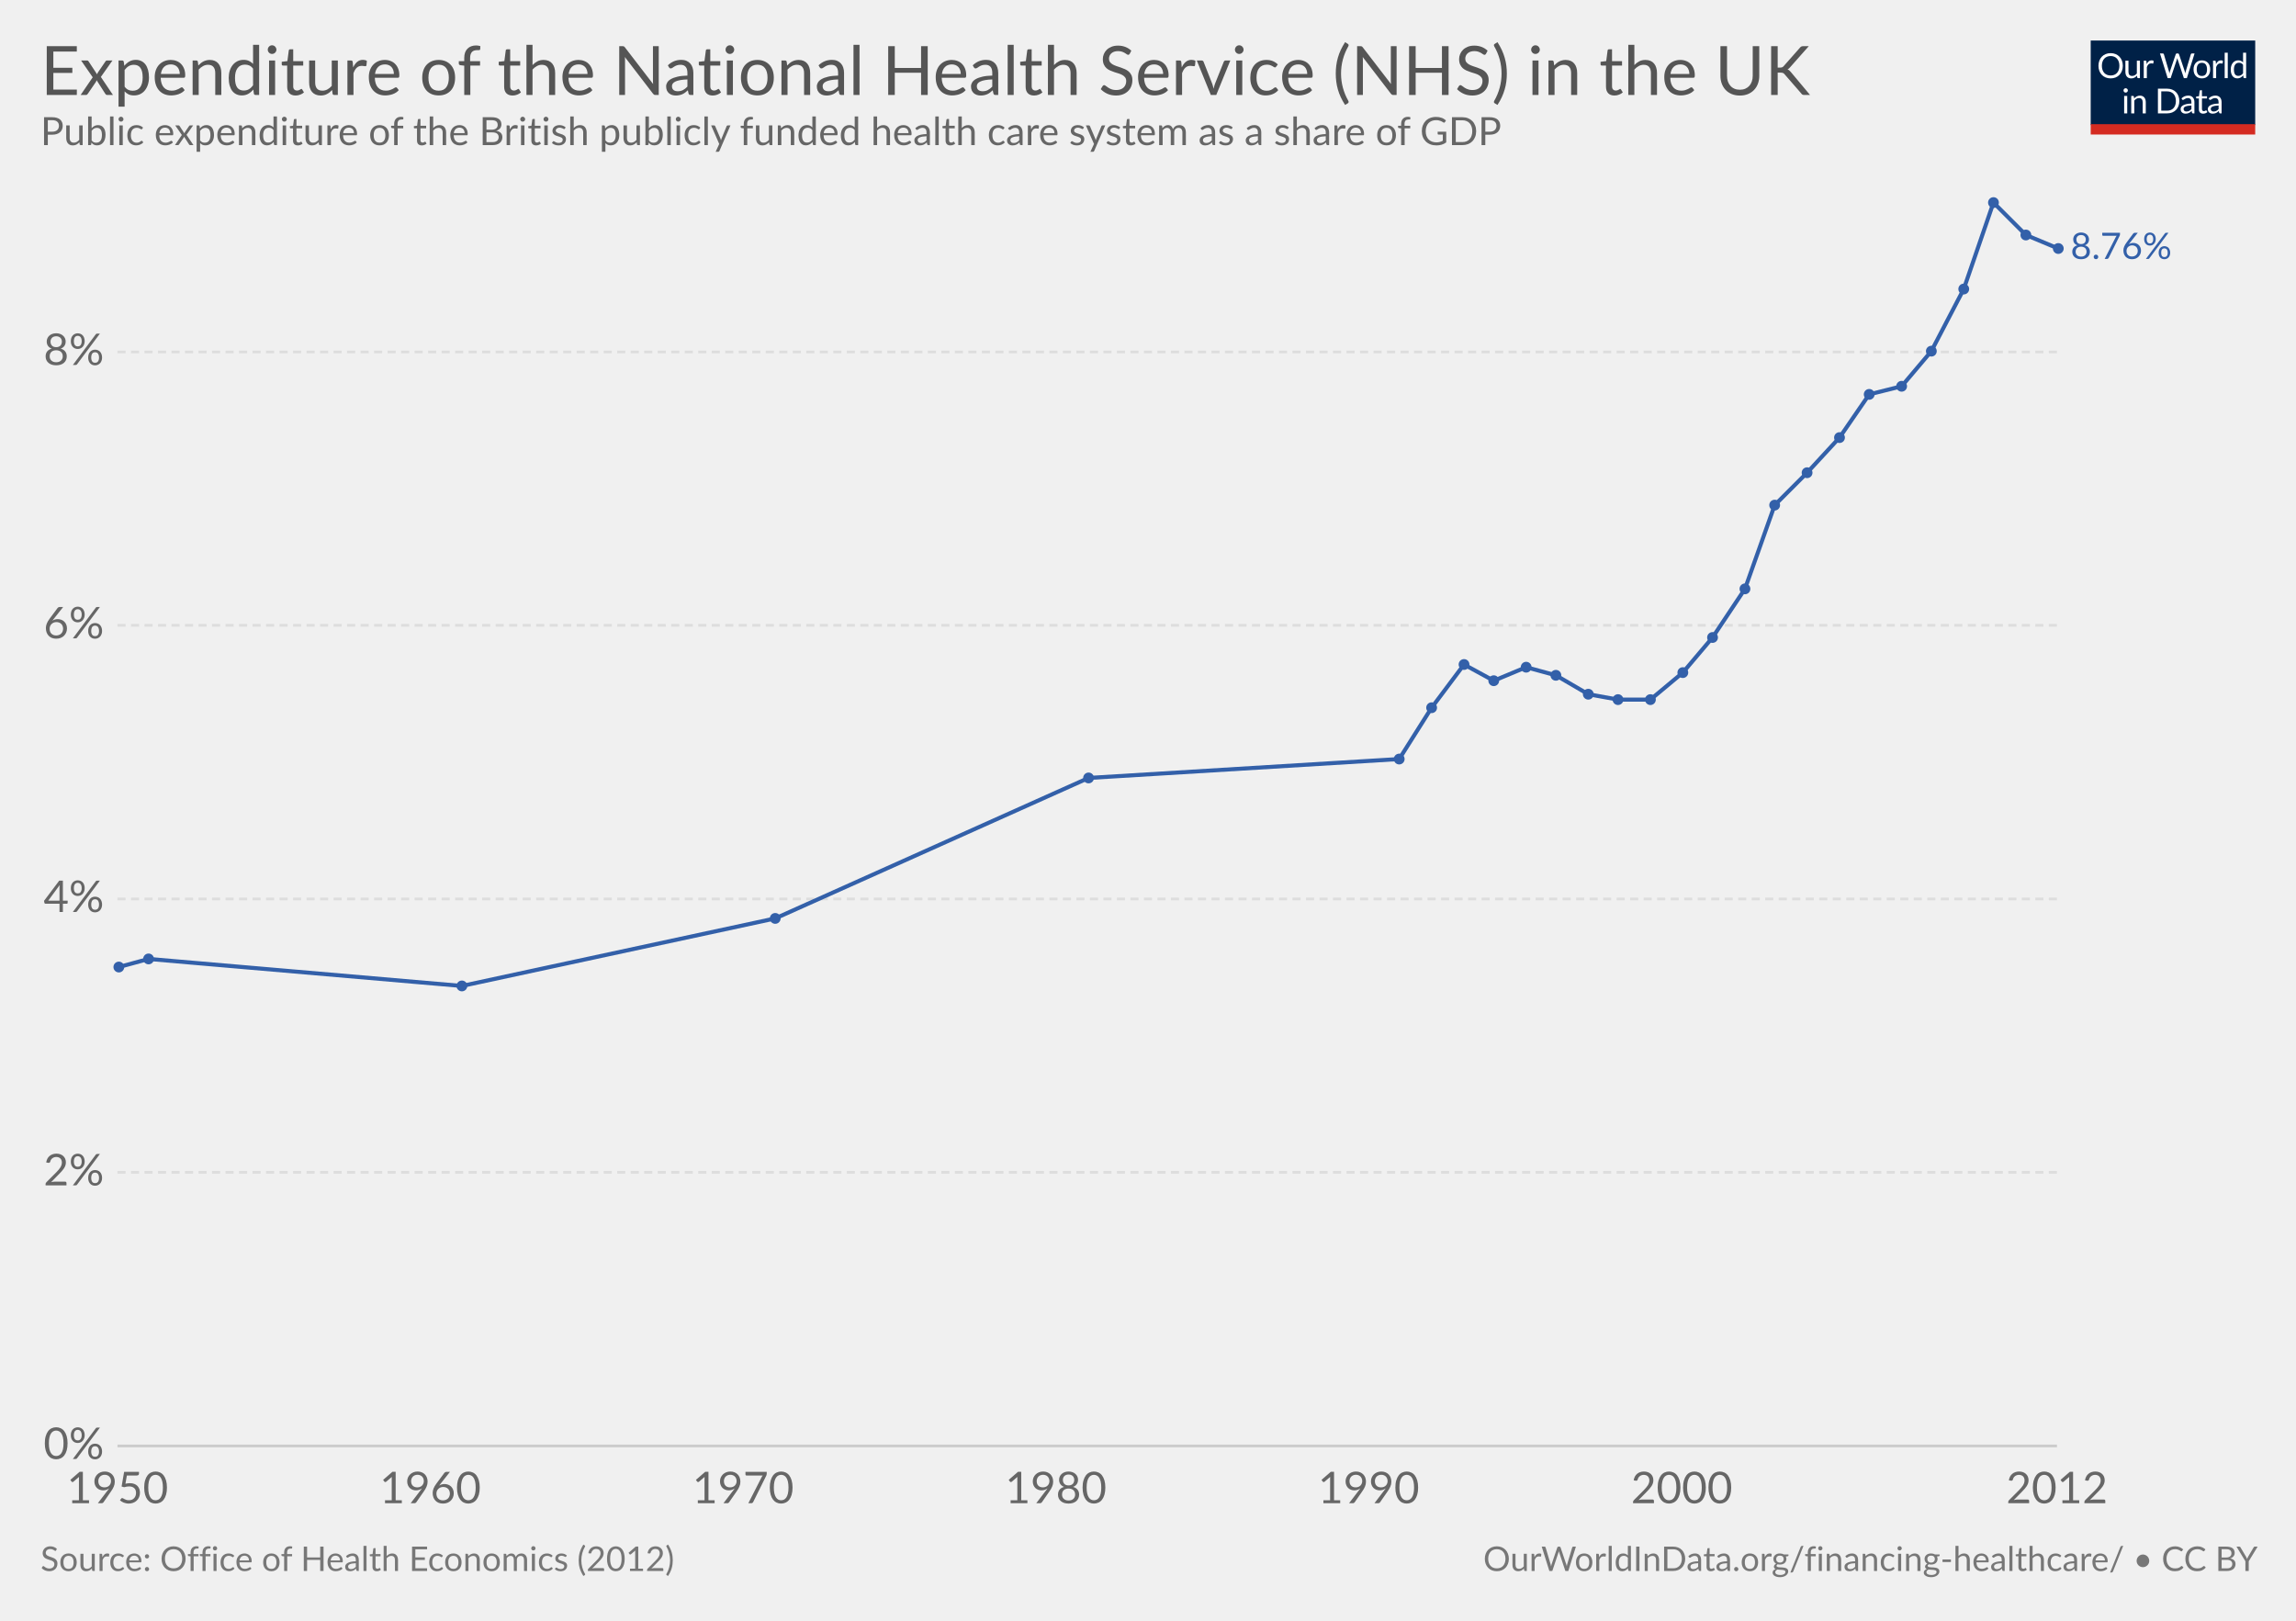
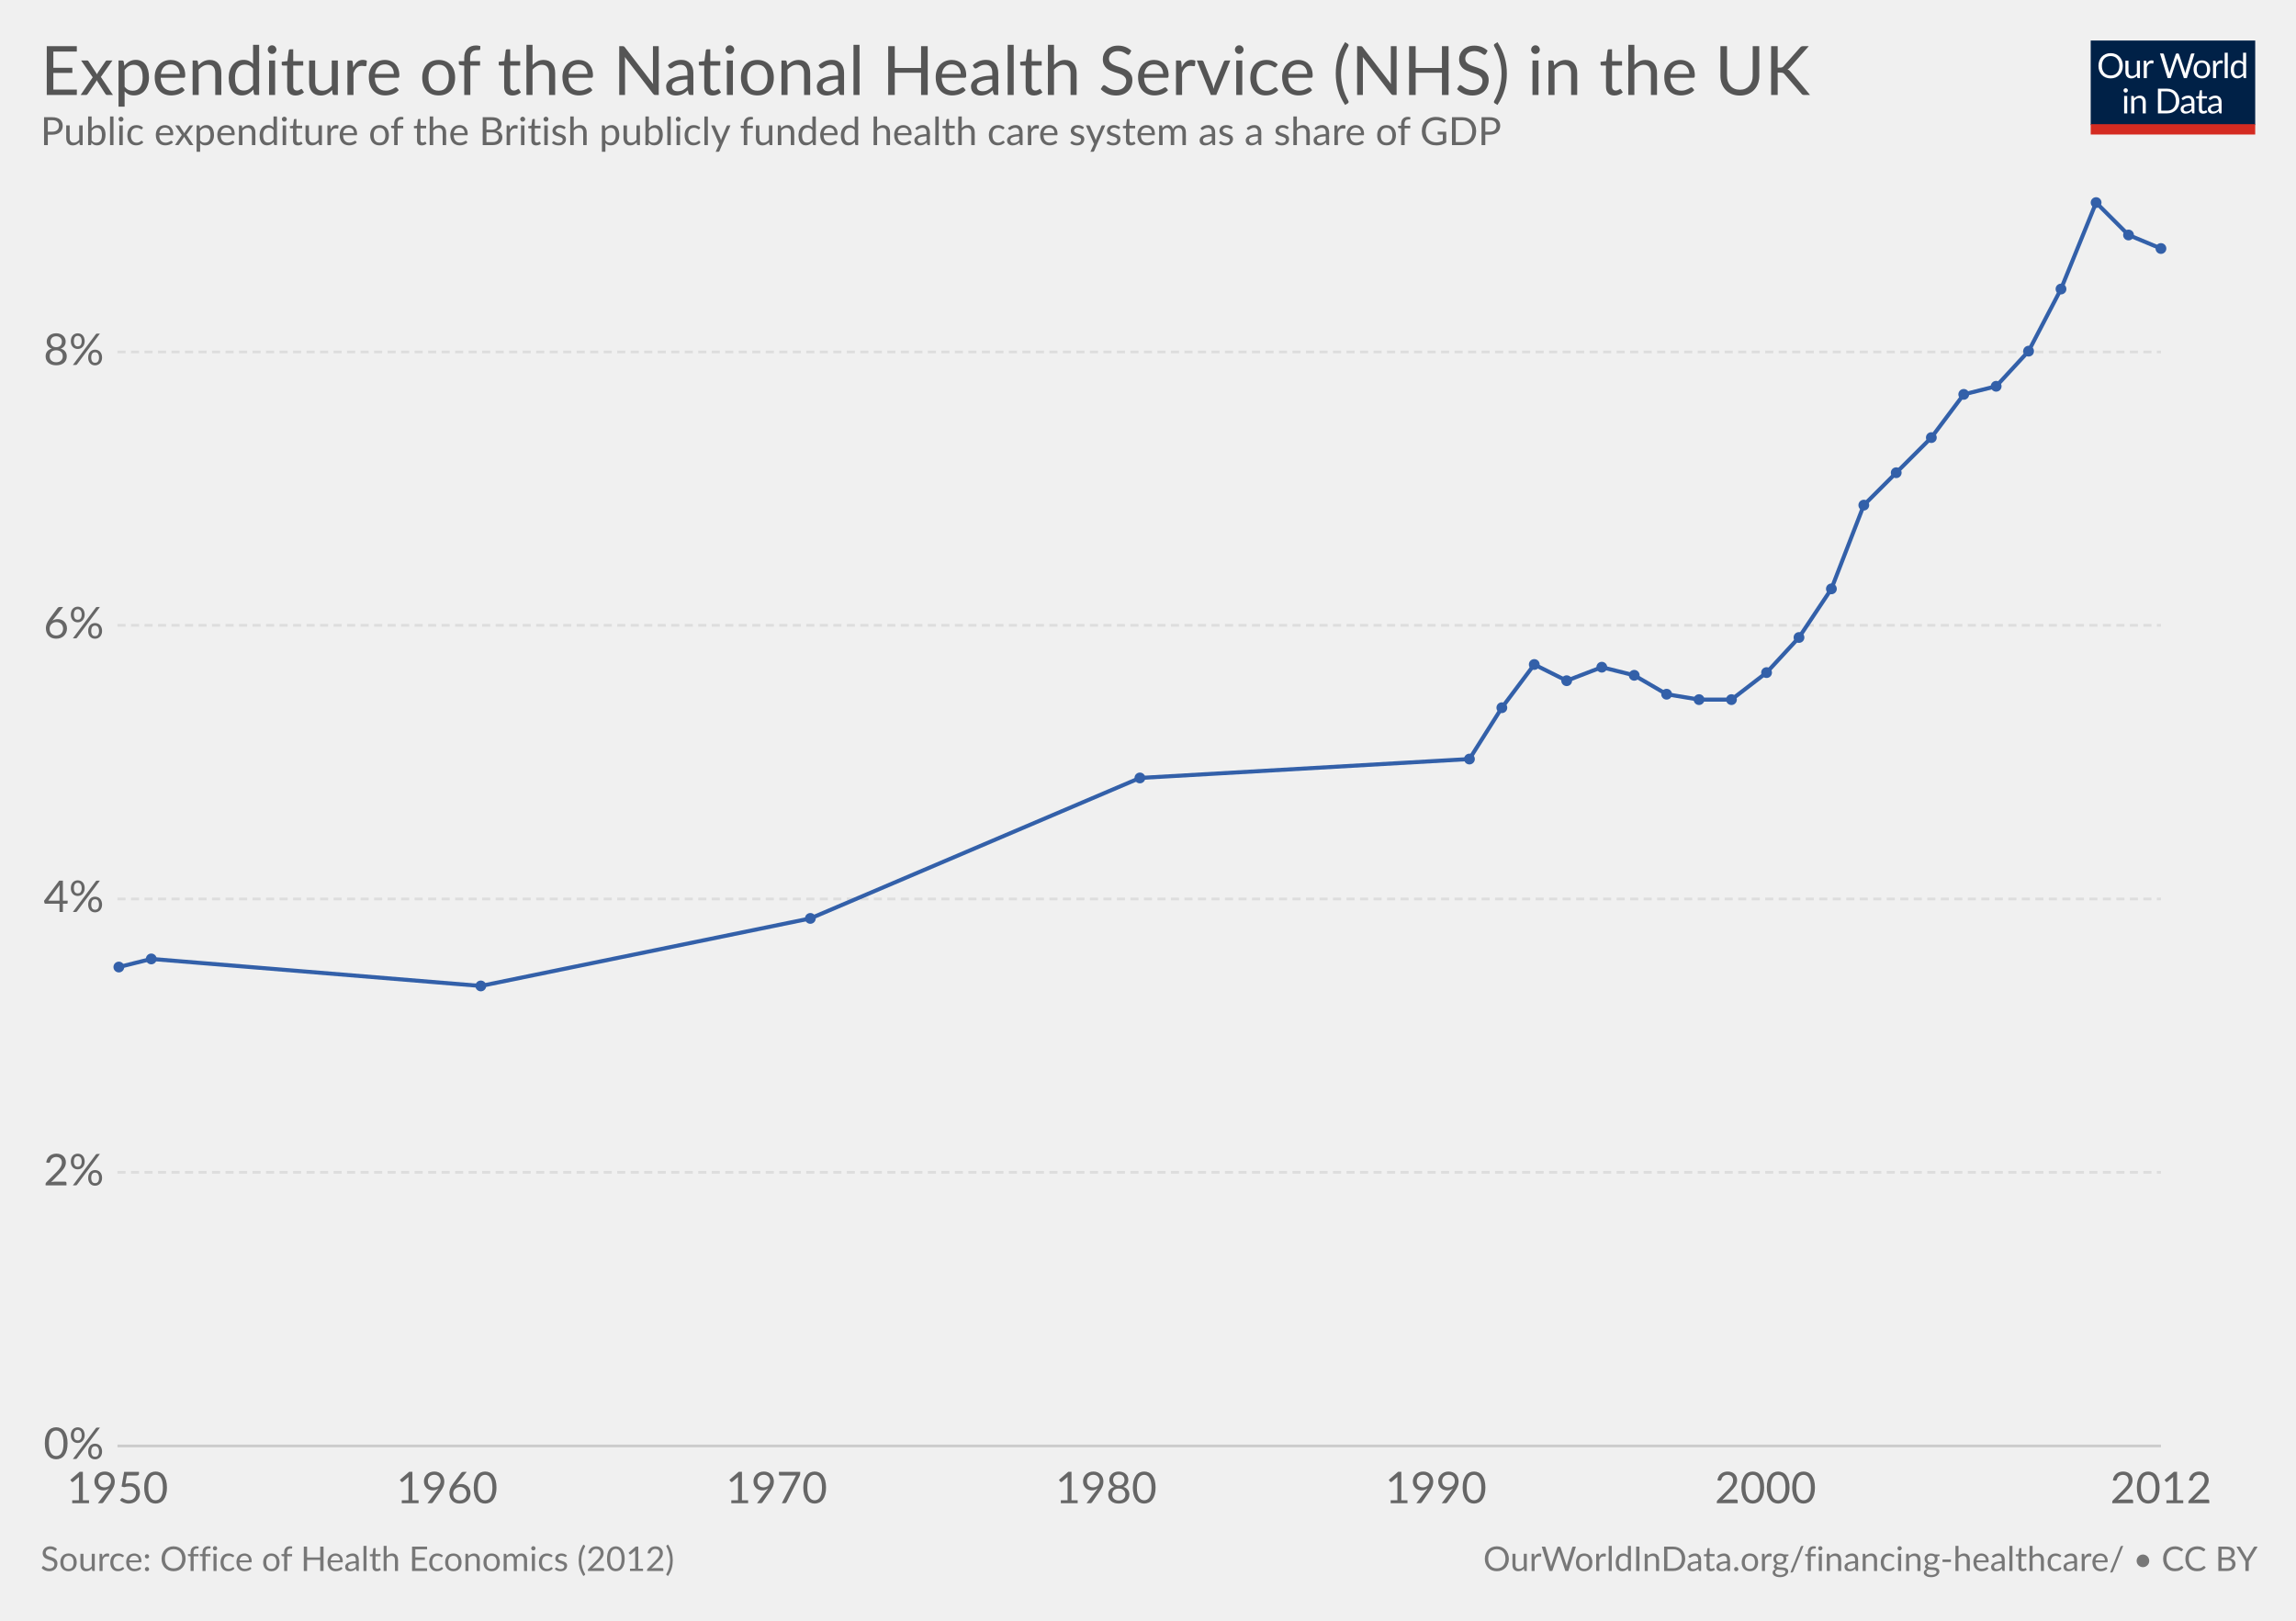
<svg xmlns="http://www.w3.org/2000/svg" version="1.1" style="font-family:Lato, 'Helvetica Neue', Helvetica, Arial, sans-serif;font-size:18px;background-color:white;text-rendering:optimizeLegibility;-webkit-font-smoothing:antialiased" width="850" height="600">
  <g class="HeaderView">
    <g transform="translate(774, 15) scale(0.29)">
      <svg width="210" height="120" viewBox="0 0 210 120" fill="none">
        <g clip-path="url(#clip0)">
          <path d="M0 0H210V107.89H0V0Z" fill="#002147" />
          <path d="M40.979 32.248C40.979 34.609 40.605 36.78 39.857 38.76C39.109 40.725 38.053 42.419 36.689 43.842C35.325 45.265 33.682 46.372 31.761 47.164C29.854 47.941 27.742 48.33 25.425 48.33C23.107 48.33 20.995 47.941 19.089 47.164C17.182 46.372 15.547 45.265 14.183 43.842C12.819 42.419 11.763 40.725 11.015 38.76C10.267 36.78 9.893 34.609 9.893 32.248C9.893 29.887 10.267 27.723 11.015 25.758C11.763 23.778 12.819 22.077 14.183 20.654C15.547 19.217 17.182 18.102 19.089 17.31C20.995 16.518 23.107 16.122 25.425 16.122C27.742 16.122 29.854 16.518 31.761 17.31C33.682 18.102 35.325 19.217 36.689 20.654C38.053 22.077 39.109 23.778 39.857 25.758C40.605 27.723 40.979 29.887 40.979 32.248ZM36.601 32.248C36.601 30.312 36.337 28.574 35.809 27.034C35.281 25.494 34.533 24.196 33.565 23.14C32.597 22.069 31.423 21.248 30.045 20.676C28.666 20.104 27.126 19.818 25.425 19.818C23.738 19.818 22.205 20.104 20.827 20.676C19.448 21.248 18.267 22.069 17.285 23.14C16.317 24.196 15.569 25.494 15.041 27.034C14.513 28.574 14.249 30.312 14.249 32.248C14.249 34.184 14.513 35.922 15.041 37.462C15.569 38.987 16.317 40.285 17.285 41.356C18.267 42.412 19.448 43.226 20.827 43.798C22.205 44.355 23.738 44.634 25.425 44.634C27.126 44.634 28.666 44.355 30.045 43.798C31.423 43.226 32.597 42.412 33.565 41.356C34.533 40.285 35.281 38.987 35.809 37.462C36.337 35.922 36.601 34.184 36.601 32.248ZM62.823 25.714V48H60.491C59.934 48 59.582 47.729 59.435 47.186L59.127 44.788C58.159 45.859 57.074 46.724 55.871 47.384C54.669 48.029 53.29 48.352 51.735 48.352C50.518 48.352 49.44 48.154 48.501 47.758C47.577 47.347 46.8 46.775 46.169 46.042C45.539 45.309 45.062 44.421 44.739 43.38C44.431 42.339 44.277 41.187 44.277 39.926V25.714H48.193V39.926C48.193 41.613 48.575 42.918 49.337 43.842C50.115 44.766 51.295 45.228 52.879 45.228C54.038 45.228 55.116 44.957 56.113 44.414C57.125 43.857 58.057 43.094 58.907 42.126V25.714H62.823ZM71.43 30.18C72.135 28.655 73 27.467 74.027 26.616C75.053 25.751 76.307 25.318 77.789 25.318C78.258 25.318 78.705 25.369 79.131 25.472C79.571 25.575 79.959 25.736 80.297 25.956L80.011 28.882C79.923 29.249 79.703 29.432 79.351 29.432C79.145 29.432 78.845 29.388 78.449 29.3C78.053 29.212 77.605 29.168 77.107 29.168C76.403 29.168 75.772 29.271 75.215 29.476C74.672 29.681 74.181 29.989 73.741 30.4C73.315 30.796 72.927 31.295 72.575 31.896C72.237 32.483 71.929 33.157 71.651 33.92V48H67.713V25.714H69.957C70.382 25.714 70.675 25.795 70.837 25.956C70.998 26.117 71.108 26.396 71.167 26.792L71.43 30.18ZM132.589 16.474L122.755 48H118.927L110.941 23.954C110.867 23.719 110.794 23.47 110.721 23.206C110.662 22.942 110.596 22.663 110.523 22.37C110.449 22.663 110.376 22.942 110.303 23.206C110.23 23.47 110.156 23.719 110.083 23.954L102.053 48H98.225L88.391 16.474H91.933C92.314 16.474 92.629 16.569 92.879 16.76C93.143 16.951 93.311 17.193 93.385 17.486L99.897 39.398C99.999 39.794 100.095 40.219 100.183 40.674C100.285 41.129 100.381 41.613 100.469 42.126C100.571 41.613 100.674 41.129 100.777 40.674C100.894 40.205 101.019 39.779 101.151 39.398L108.565 17.486C108.653 17.237 108.821 17.009 109.071 16.804C109.335 16.584 109.65 16.474 110.017 16.474H111.249C111.63 16.474 111.938 16.569 112.173 16.76C112.407 16.951 112.583 17.193 112.701 17.486L120.093 39.398C120.225 39.779 120.342 40.19 120.445 40.63C120.562 41.07 120.672 41.532 120.775 42.016C120.848 41.532 120.929 41.07 121.017 40.63C121.105 40.19 121.2 39.779 121.303 39.398L127.837 17.486C127.91 17.222 128.072 16.987 128.321 16.782C128.585 16.577 128.9 16.474 129.267 16.474H132.589ZM141.94 25.362C143.568 25.362 145.034 25.633 146.34 26.176C147.645 26.719 148.76 27.489 149.684 28.486C150.608 29.483 151.312 30.693 151.796 32.116C152.294 33.524 152.544 35.101 152.544 36.846C152.544 38.606 152.294 40.19 151.796 41.598C151.312 43.006 150.608 44.209 149.684 45.206C148.76 46.203 147.645 46.973 146.34 47.516C145.034 48.044 143.568 48.308 141.94 48.308C140.297 48.308 138.816 48.044 137.496 47.516C136.19 46.973 135.076 46.203 134.152 45.206C133.228 44.209 132.516 43.006 132.018 41.598C131.534 40.19 131.292 38.606 131.292 36.846C131.292 35.101 131.534 33.524 132.018 32.116C132.516 30.693 133.228 29.483 134.152 28.486C135.076 27.489 136.19 26.719 137.496 26.176C138.816 25.633 140.297 25.362 141.94 25.362ZM141.94 45.25C144.14 45.25 145.782 44.517 146.868 43.05C147.953 41.569 148.496 39.508 148.496 36.868C148.496 34.213 147.953 32.145 146.868 30.664C145.782 29.183 144.14 28.442 141.94 28.442C140.825 28.442 139.85 28.633 139.014 29.014C138.192 29.395 137.503 29.945 136.946 30.664C136.403 31.383 135.992 32.27 135.714 33.326C135.45 34.367 135.318 35.548 135.318 36.868C135.318 39.508 135.86 41.569 136.946 43.05C138.046 44.517 139.71 45.25 141.94 45.25ZM159.908 30.18C160.612 28.655 161.478 27.467 162.504 26.616C163.531 25.751 164.785 25.318 166.266 25.318C166.736 25.318 167.183 25.369 167.608 25.472C168.048 25.575 168.437 25.736 168.774 25.956L168.488 28.882C168.4 29.249 168.18 29.432 167.828 29.432C167.623 29.432 167.322 29.388 166.926 29.3C166.53 29.212 166.083 29.168 165.584 29.168C164.88 29.168 164.25 29.271 163.692 29.476C163.15 29.681 162.658 29.989 162.218 30.4C161.793 30.796 161.404 31.295 161.052 31.896C160.715 32.483 160.407 33.157 160.128 33.92V48H156.19V25.714H158.434C158.86 25.714 159.153 25.795 159.314 25.956C159.476 26.117 159.586 26.396 159.644 26.792L159.908 30.18ZM174.946 15.594V48H171.03V15.594H174.946ZM194.496 31.016C193.763 30.033 192.971 29.351 192.12 28.97C191.269 28.574 190.316 28.376 189.26 28.376C187.192 28.376 185.601 29.117 184.486 30.598C183.371 32.079 182.814 34.191 182.814 36.934C182.814 38.386 182.939 39.633 183.188 40.674C183.437 41.701 183.804 42.551 184.288 43.226C184.772 43.886 185.366 44.37 186.07 44.678C186.774 44.986 187.573 45.14 188.468 45.14C189.759 45.14 190.881 44.847 191.834 44.26C192.802 43.673 193.689 42.845 194.496 41.774V31.016ZM198.412 15.594V48H196.08C195.523 48 195.171 47.729 195.024 47.186L194.672 44.48C193.719 45.624 192.633 46.548 191.416 47.252C190.199 47.956 188.791 48.308 187.192 48.308C185.916 48.308 184.757 48.066 183.716 47.582C182.675 47.083 181.787 46.357 181.054 45.404C180.321 44.451 179.756 43.263 179.36 41.84C178.964 40.417 178.766 38.782 178.766 36.934C178.766 35.291 178.986 33.766 179.426 32.358C179.866 30.935 180.497 29.703 181.318 28.662C182.139 27.621 183.144 26.807 184.332 26.22C185.535 25.619 186.884 25.318 188.38 25.318C189.744 25.318 190.91 25.553 191.878 26.022C192.861 26.477 193.733 27.115 194.496 27.936V15.594H198.412ZM46.614 70.714V93H42.698V70.714H46.614ZM47.45 63.718C47.45 64.099 47.369 64.459 47.208 64.796C47.061 65.119 46.856 65.412 46.592 65.676C46.343 65.925 46.042 66.123 45.69 66.27C45.352 66.417 44.993 66.49 44.612 66.49C44.23 66.49 43.871 66.417 43.534 66.27C43.211 66.123 42.925 65.925 42.676 65.676C42.426 65.412 42.228 65.119 42.082 64.796C41.935 64.459 41.862 64.099 41.862 63.718C41.862 63.337 41.935 62.977 42.082 62.64C42.228 62.288 42.426 61.987 42.676 61.738C42.925 61.474 43.211 61.269 43.534 61.122C43.871 60.975 44.23 60.902 44.612 60.902C44.993 60.902 45.352 60.975 45.69 61.122C46.042 61.269 46.343 61.474 46.592 61.738C46.856 61.987 47.061 62.288 47.208 62.64C47.369 62.977 47.45 63.337 47.45 63.718ZM55.424 73.948C55.908 73.405 56.422 72.914 56.964 72.474C57.507 72.034 58.079 71.66 58.68 71.352C59.296 71.029 59.941 70.787 60.616 70.626C61.306 70.45 62.046 70.362 62.838 70.362C64.055 70.362 65.126 70.567 66.05 70.978C66.989 71.374 67.766 71.946 68.382 72.694C69.013 73.427 69.49 74.315 69.812 75.356C70.135 76.397 70.296 77.549 70.296 78.81V93H66.358V78.81C66.358 77.123 65.969 75.818 65.192 74.894C64.43 73.955 63.264 73.486 61.694 73.486C60.535 73.486 59.45 73.765 58.438 74.322C57.441 74.879 56.517 75.635 55.666 76.588V93H51.728V70.714H54.082C54.639 70.714 54.984 70.985 55.116 71.528L55.424 73.948ZM113.129 77.248C113.129 79.609 112.755 81.758 112.007 83.694C111.259 85.63 110.203 87.287 108.839 88.666C107.475 90.045 105.832 91.115 103.911 91.878C102.004 92.626 99.892 93 97.575 93H85.805V61.474H97.575C99.892 61.474 102.004 61.855 103.911 62.618C105.832 63.366 107.475 64.437 108.839 65.83C110.203 67.209 111.259 68.866 112.007 70.802C112.755 72.738 113.129 74.887 113.129 77.248ZM108.751 77.248C108.751 75.312 108.487 73.581 107.959 72.056C107.431 70.531 106.683 69.24 105.715 68.184C104.747 67.128 103.574 66.321 102.195 65.764C100.816 65.207 99.276 64.928 97.575 64.928H90.073V89.546H97.575C99.276 89.546 100.816 89.267 102.195 88.71C103.574 88.153 104.747 87.353 105.715 86.312C106.683 85.256 107.431 83.965 107.959 82.44C108.487 80.915 108.751 79.184 108.751 77.248ZM128.553 82.968C126.749 83.027 125.209 83.173 123.933 83.408C122.672 83.628 121.638 83.921 120.831 84.288C120.039 84.655 119.46 85.087 119.093 85.586C118.741 86.085 118.565 86.642 118.565 87.258C118.565 87.845 118.661 88.351 118.851 88.776C119.042 89.201 119.299 89.553 119.621 89.832C119.959 90.096 120.347 90.294 120.787 90.426C121.242 90.543 121.726 90.602 122.239 90.602C122.929 90.602 123.559 90.536 124.131 90.404C124.703 90.257 125.239 90.052 125.737 89.788C126.251 89.524 126.735 89.209 127.189 88.842C127.659 88.475 128.113 88.057 128.553 87.588V82.968ZM115.903 73.86C117.135 72.672 118.463 71.785 119.885 71.198C121.308 70.611 122.885 70.318 124.615 70.318C125.862 70.318 126.969 70.523 127.937 70.934C128.905 71.345 129.719 71.917 130.379 72.65C131.039 73.383 131.538 74.271 131.875 75.312C132.213 76.353 132.381 77.497 132.381 78.744V93H130.643C130.262 93 129.969 92.941 129.763 92.824C129.558 92.692 129.397 92.443 129.279 92.076L128.839 89.964C128.253 90.507 127.681 90.991 127.123 91.416C126.566 91.827 125.979 92.179 125.363 92.472C124.747 92.751 124.087 92.963 123.383 93.11C122.694 93.271 121.924 93.352 121.073 93.352C120.208 93.352 119.394 93.235 118.631 93C117.869 92.751 117.201 92.384 116.629 91.9C116.072 91.416 115.625 90.807 115.287 90.074C114.965 89.326 114.803 88.446 114.803 87.434C114.803 86.554 115.045 85.711 115.529 84.904C116.013 84.083 116.798 83.357 117.883 82.726C118.969 82.095 120.384 81.582 122.129 81.186C123.875 80.775 126.016 80.541 128.553 80.482V78.744C128.553 77.013 128.179 75.708 127.431 74.828C126.683 73.933 125.591 73.486 124.153 73.486C123.185 73.486 122.371 73.611 121.711 73.86C121.066 74.095 120.501 74.366 120.017 74.674C119.548 74.967 119.137 75.239 118.785 75.488C118.448 75.723 118.111 75.84 117.773 75.84C117.509 75.84 117.282 75.774 117.091 75.642C116.901 75.495 116.739 75.319 116.607 75.114L115.903 73.86ZM143.568 93.352C141.808 93.352 140.451 92.861 139.498 91.878C138.559 90.895 138.09 89.48 138.09 87.632V73.992H135.406C135.171 73.992 134.973 73.926 134.812 73.794C134.65 73.647 134.57 73.427 134.57 73.134V71.572L138.222 71.11L139.124 64.224C139.168 64.004 139.263 63.828 139.41 63.696C139.571 63.549 139.776 63.476 140.026 63.476H142.006V71.154H148.452V73.992H142.006V87.368C142.006 88.307 142.233 89.003 142.688 89.458C143.142 89.913 143.729 90.14 144.448 90.14C144.858 90.14 145.21 90.089 145.504 89.986C145.812 89.869 146.076 89.744 146.296 89.612C146.516 89.48 146.699 89.363 146.846 89.26C147.007 89.143 147.146 89.084 147.264 89.084C147.469 89.084 147.652 89.209 147.814 89.458L148.958 91.328C148.283 91.959 147.469 92.457 146.516 92.824C145.562 93.176 144.58 93.352 143.568 93.352ZM163.253 82.968C161.449 83.027 159.909 83.173 158.633 83.408C157.372 83.628 156.338 83.921 155.531 84.288C154.739 84.655 154.16 85.087 153.793 85.586C153.441 86.085 153.265 86.642 153.265 87.258C153.265 87.845 153.36 88.351 153.551 88.776C153.742 89.201 153.998 89.553 154.321 89.832C154.658 90.096 155.047 90.294 155.487 90.426C155.942 90.543 156.426 90.602 156.939 90.602C157.628 90.602 158.259 90.536 158.831 90.404C159.403 90.257 159.938 90.052 160.437 89.788C160.95 89.524 161.434 89.209 161.889 88.842C162.358 88.475 162.813 88.057 163.253 87.588V82.968ZM150.603 73.86C151.835 72.672 153.162 71.785 154.585 71.198C156.008 70.611 157.584 70.318 159.315 70.318C160.562 70.318 161.669 70.523 162.637 70.934C163.605 71.345 164.419 71.917 165.079 72.65C165.739 73.383 166.238 74.271 166.575 75.312C166.912 76.353 167.081 77.497 167.081 78.744V93H165.343C164.962 93 164.668 92.941 164.463 92.824C164.258 92.692 164.096 92.443 163.979 92.076L163.539 89.964C162.952 90.507 162.38 90.991 161.823 91.416C161.266 91.827 160.679 92.179 160.063 92.472C159.447 92.751 158.787 92.963 158.083 93.11C157.394 93.271 156.624 93.352 155.773 93.352C154.908 93.352 154.094 93.235 153.331 93C152.568 92.751 151.901 92.384 151.329 91.9C150.772 91.416 150.324 90.807 149.987 90.074C149.664 89.326 149.503 88.446 149.503 87.434C149.503 86.554 149.745 85.711 150.229 84.904C150.713 84.083 151.498 83.357 152.583 82.726C153.668 82.095 155.084 81.582 156.829 81.186C158.574 80.775 160.716 80.541 163.253 80.482V78.744C163.253 77.013 162.879 75.708 162.131 74.828C161.383 73.933 160.29 73.486 158.853 73.486C157.885 73.486 157.071 73.611 156.411 73.86C155.766 74.095 155.201 74.366 154.717 74.674C154.248 74.967 153.837 75.239 153.485 75.488C153.148 75.723 152.81 75.84 152.473 75.84C152.209 75.84 151.982 75.774 151.791 75.642C151.6 75.495 151.439 75.319 151.307 75.114L150.603 73.86Z" fill="white" />
          <rect y="106.789" width="210" height="13.211" fill="#D42B21" />
        </g>
        <defs>
          <clipPath id="clip0">
            <rect width="210" height="120" fill="white" />
          </clipPath>
        </defs>
      </svg>
    </g>
    <a href="https://ourworldindata.org/grapher/expenditure-of-the-national-health-service-nhs-in-the-uk" target="_blank">
      <text font-size="25.20" x="15.0" y="35.2" fill="#555">
        <tspan x="15" y="35.16">Expenditure of the National Health Service (NHS) in the UK</tspan>
      </text>
    </a>
    <text font-size="14.40" x="15.0" y="53.7" fill="#666">
      <tspan x="15" y="53.72">Public expenditure of the British publicly funded health care system as a share of GDP</tspan>
    </text>
  </g>
  <g class="LineChart">
    <defs>
-       <clipPath id="boundsClip-1431">
+       <clipPath id="boundsClip-7">
        <rect x="33.49" y="0" width="830" height="963.8" />
      </clipPath>
    </defs>
    <g class="AxisBoxView">
      <g class="HorizontalAxis">
        <text x="43.5" y="556.5" fill="#666" text-anchor="middle" font-size="16.2">1950</text>
-         <text x="159.3" y="556.5" fill="#666" text-anchor="middle" font-size="16.2">1960</text>
-         <text x="275.1" y="556.5" fill="#666" text-anchor="middle" font-size="16.2">1970</text>
-         <text x="390.9" y="556.5" fill="#666" text-anchor="middle" font-size="16.2">1980</text>
-         <text x="506.7" y="556.5" fill="#666" text-anchor="middle" font-size="16.2">1990</text>
-         <text x="622.6" y="556.5" fill="#666" text-anchor="middle" font-size="16.2">2000</text>
-         <text x="761.5" y="556.5" fill="#666" text-anchor="middle" font-size="16.2">2012</text>
+         <text x="165.5" y="556.5" fill="#666" text-anchor="middle" font-size="16.2">1960</text>
+         <text x="287.5" y="556.5" fill="#666" text-anchor="middle" font-size="16.2">1970</text>
+         <text x="409.5" y="556.5" fill="#666" text-anchor="middle" font-size="16.2">1980</text>
+         <text x="531.6" y="556.5" fill="#666" text-anchor="middle" font-size="16.2">1990</text>
+         <text x="653.6" y="556.5" fill="#666" text-anchor="middle" font-size="16.2">2000</text>
+         <text x="800" y="556.5" fill="#666" text-anchor="middle" font-size="16.2">2012</text>
      </g>
      <g class="VerticalAxis">
        <text x="38.49" y="535.3" fill="#666" dominant-baseline="middle" text-anchor="end" font-size="16.2">0%</text>
        <text x="38.49" y="434" fill="#666" dominant-baseline="middle" text-anchor="end" font-size="16.2">2%</text>
        <text x="38.49" y="332.8" fill="#666" dominant-baseline="middle" text-anchor="end" font-size="16.2">4%</text>
        <text x="38.49" y="231.5" fill="#666" dominant-baseline="middle" text-anchor="end" font-size="16.2">6%</text>
        <text x="38.49" y="130.3" fill="#666" dominant-baseline="middle" text-anchor="end" font-size="16.2">8%</text>
      </g>
      <g class="AxisGridLines">
-         <line x1="43.49" y1="535.3" x2="761.52" y2="535.3" stroke="#ccc" />
-         <line x1="43.49" y1="434" x2="761.52" y2="434" stroke="#ddd" stroke-dasharray="3,2" />
-         <line x1="43.49" y1="332.8" x2="761.52" y2="332.8" stroke="#ddd" stroke-dasharray="3,2" />
-         <line x1="43.49" y1="231.5" x2="761.52" y2="231.5" stroke="#ddd" stroke-dasharray="3,2" />
-         <line x1="43.49" y1="130.3" x2="761.52" y2="130.3" stroke="#ddd" stroke-dasharray="3,2" />
+         <line x1="43.49" y1="535.3" x2="800.00" y2="535.3" stroke="#ccc" />
+         <line x1="43.49" y1="434" x2="800.00" y2="434" stroke="#ddd" stroke-dasharray="3,2" />
+         <line x1="43.49" y1="332.8" x2="800.00" y2="332.8" stroke="#ddd" stroke-dasharray="3,2" />
+         <line x1="43.49" y1="231.5" x2="800.00" y2="231.5" stroke="#ddd" stroke-dasharray="3,2" />
+         <line x1="43.49" y1="130.3" x2="800.00" y2="130.3" stroke="#ddd" stroke-dasharray="3,2" />
      </g>
    </g>
-     <g clip-path="url(#boundsClip-1431)">
+     <g clip-path="url(#boundsClip-7)">
      <g class="HeightedLegend">
        <g class="legendMark">
-           <rect x="761.525" y="85.05" width="73.475" height="13.5" fill="#fff" opacity="0" />
-           <text font-size="13.50" x="766.5" y="95.8" fill="#3360a9">
-             <tspan x="766.525" y="95.85">8.76%</tspan>
-           </text>
+           <rect x="800" y="92.35" width="35" height="-1.1" fill="#fff" opacity="0" />
        </g>
      </g>
      <g class="Lines">
-         <rect x="43" y="75" width="718" height="461" fill="rgba(255,255,255,0)" opacity="0" />
+         <rect x="43" y="75" width="757" height="461" fill="rgba(255,255,255,0)" opacity="0" />
        <g class="key-United-Kingdom_0">
-           <path stroke="#3360a9" stroke-linecap="round" d="M44 358L55 355L171 365L287 340L403 288L518 281L530 262L542 246L553 252L565 247L576 250L588 257L599 259L611 259L623 249L634 236L646 218L657 187L669 175L681 162L692 146L704 143L715 130L727 107L738 75L750 87L762 92" fill="none" stroke-width="1.5" />
+           <path stroke="#3360a9" stroke-linecap="round" d="M44 358L56 355L178 365L300 340L422 288L544 281L556 262L568 246L580 252L593 247L605 250L617 257L629 259L641 259L654 249L666 236L678 218L690 187L702 175L715 162L727 146L739 143L751 130L763 107L776 75L788 87L800 92" fill="none" stroke-width="1.5" />
          <g fill="#3360a9">
            <circle cx="44" cy="358" r="2" />
-             <circle cx="55" cy="355" r="2" />
-             <circle cx="171" cy="365" r="2" />
-             <circle cx="287" cy="340" r="2" />
-             <circle cx="403" cy="288" r="2" />
-             <circle cx="518" cy="281" r="2" />
-             <circle cx="530" cy="262" r="2" />
-             <circle cx="542" cy="246" r="2" />
-             <circle cx="553" cy="252" r="2" />
-             <circle cx="565" cy="247" r="2" />
-             <circle cx="576" cy="250" r="2" />
-             <circle cx="588" cy="257" r="2" />
-             <circle cx="599" cy="259" r="2" />
-             <circle cx="611" cy="259" r="2" />
-             <circle cx="623" cy="249" r="2" />
-             <circle cx="634" cy="236" r="2" />
-             <circle cx="646" cy="218" r="2" />
-             <circle cx="657" cy="187" r="2" />
-             <circle cx="669" cy="175" r="2" />
-             <circle cx="681" cy="162" r="2" />
-             <circle cx="692" cy="146" r="2" />
-             <circle cx="704" cy="143" r="2" />
-             <circle cx="715" cy="130" r="2" />
-             <circle cx="727" cy="107" r="2" />
-             <circle cx="738" cy="75" r="2" />
-             <circle cx="750" cy="87" r="2" />
-             <circle cx="762" cy="92" r="2" />
+             <circle cx="56" cy="355" r="2" />
+             <circle cx="178" cy="365" r="2" />
+             <circle cx="300" cy="340" r="2" />
+             <circle cx="422" cy="288" r="2" />
+             <circle cx="544" cy="281" r="2" />
+             <circle cx="556" cy="262" r="2" />
+             <circle cx="568" cy="246" r="2" />
+             <circle cx="580" cy="252" r="2" />
+             <circle cx="593" cy="247" r="2" />
+             <circle cx="605" cy="250" r="2" />
+             <circle cx="617" cy="257" r="2" />
+             <circle cx="629" cy="259" r="2" />
+             <circle cx="641" cy="259" r="2" />
+             <circle cx="654" cy="249" r="2" />
+             <circle cx="666" cy="236" r="2" />
+             <circle cx="678" cy="218" r="2" />
+             <circle cx="690" cy="187" r="2" />
+             <circle cx="702" cy="175" r="2" />
+             <circle cx="715" cy="162" r="2" />
+             <circle cx="727" cy="146" r="2" />
+             <circle cx="739" cy="143" r="2" />
+             <circle cx="751" cy="130" r="2" />
+             <circle cx="763" cy="107" r="2" />
+             <circle cx="776" cy="75" r="2" />
+             <circle cx="788" cy="87" r="2" />
+             <circle cx="800" cy="92" r="2" />
          </g>
        </g>
      </g>
    </g>
  </g>
  <g class="SourcesFooter" style="fill:#777">
    <g class="clickable" style="fill:#777">
      <text font-size="12.60" x="15.0" y="581.6">
        <tspan x="15" y="581.58">Source: Office of Health Economics (2012)</tspan>
      </text>
    </g>
    <text font-size="12.60" x="549.1" y="581.6">
      <tspan x="549.106" y="581.58">
        <a target="_blank" style="fill: #777;" href="https://ourworldindata.org/financing-healthcare/">OurWorldInData.org/financing-healthcare/</a> • <a style="fill: #777;" class="cclogo" href="http://creativecommons.org/licenses/by/4.0/deed.en_US" target="_blank">CC BY</a>
      </tspan>
    </text>
  </g>
</svg>
